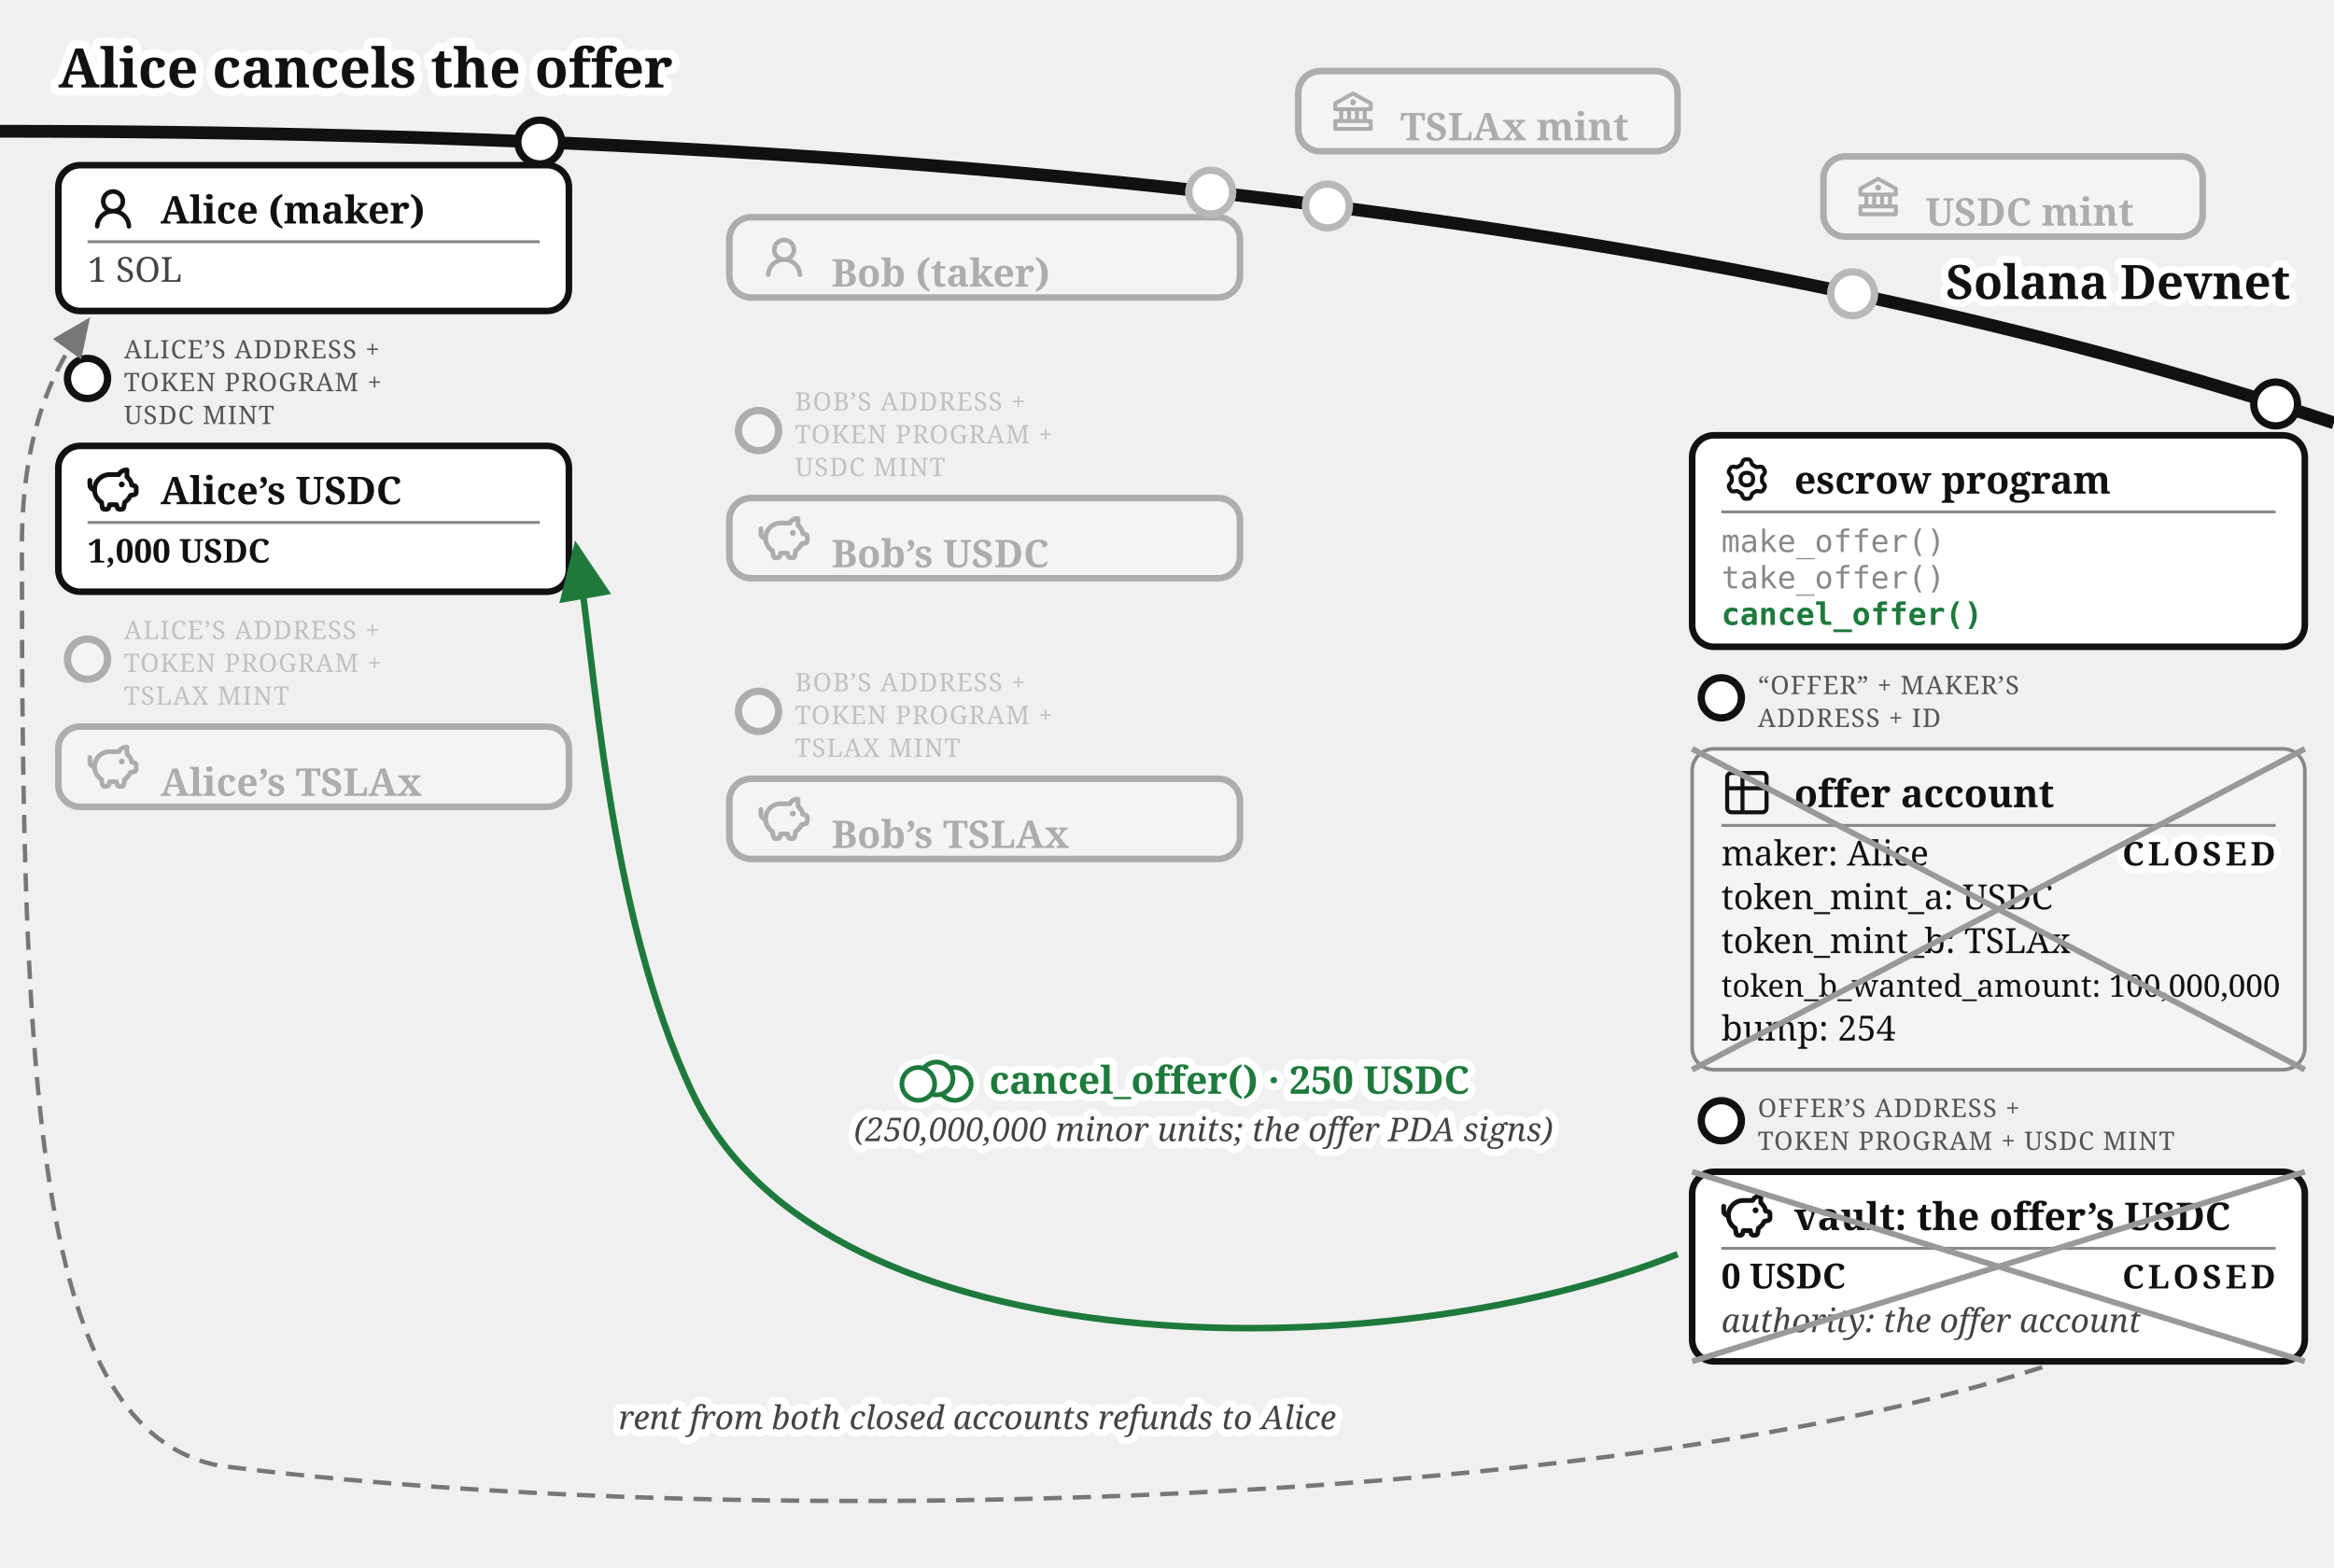
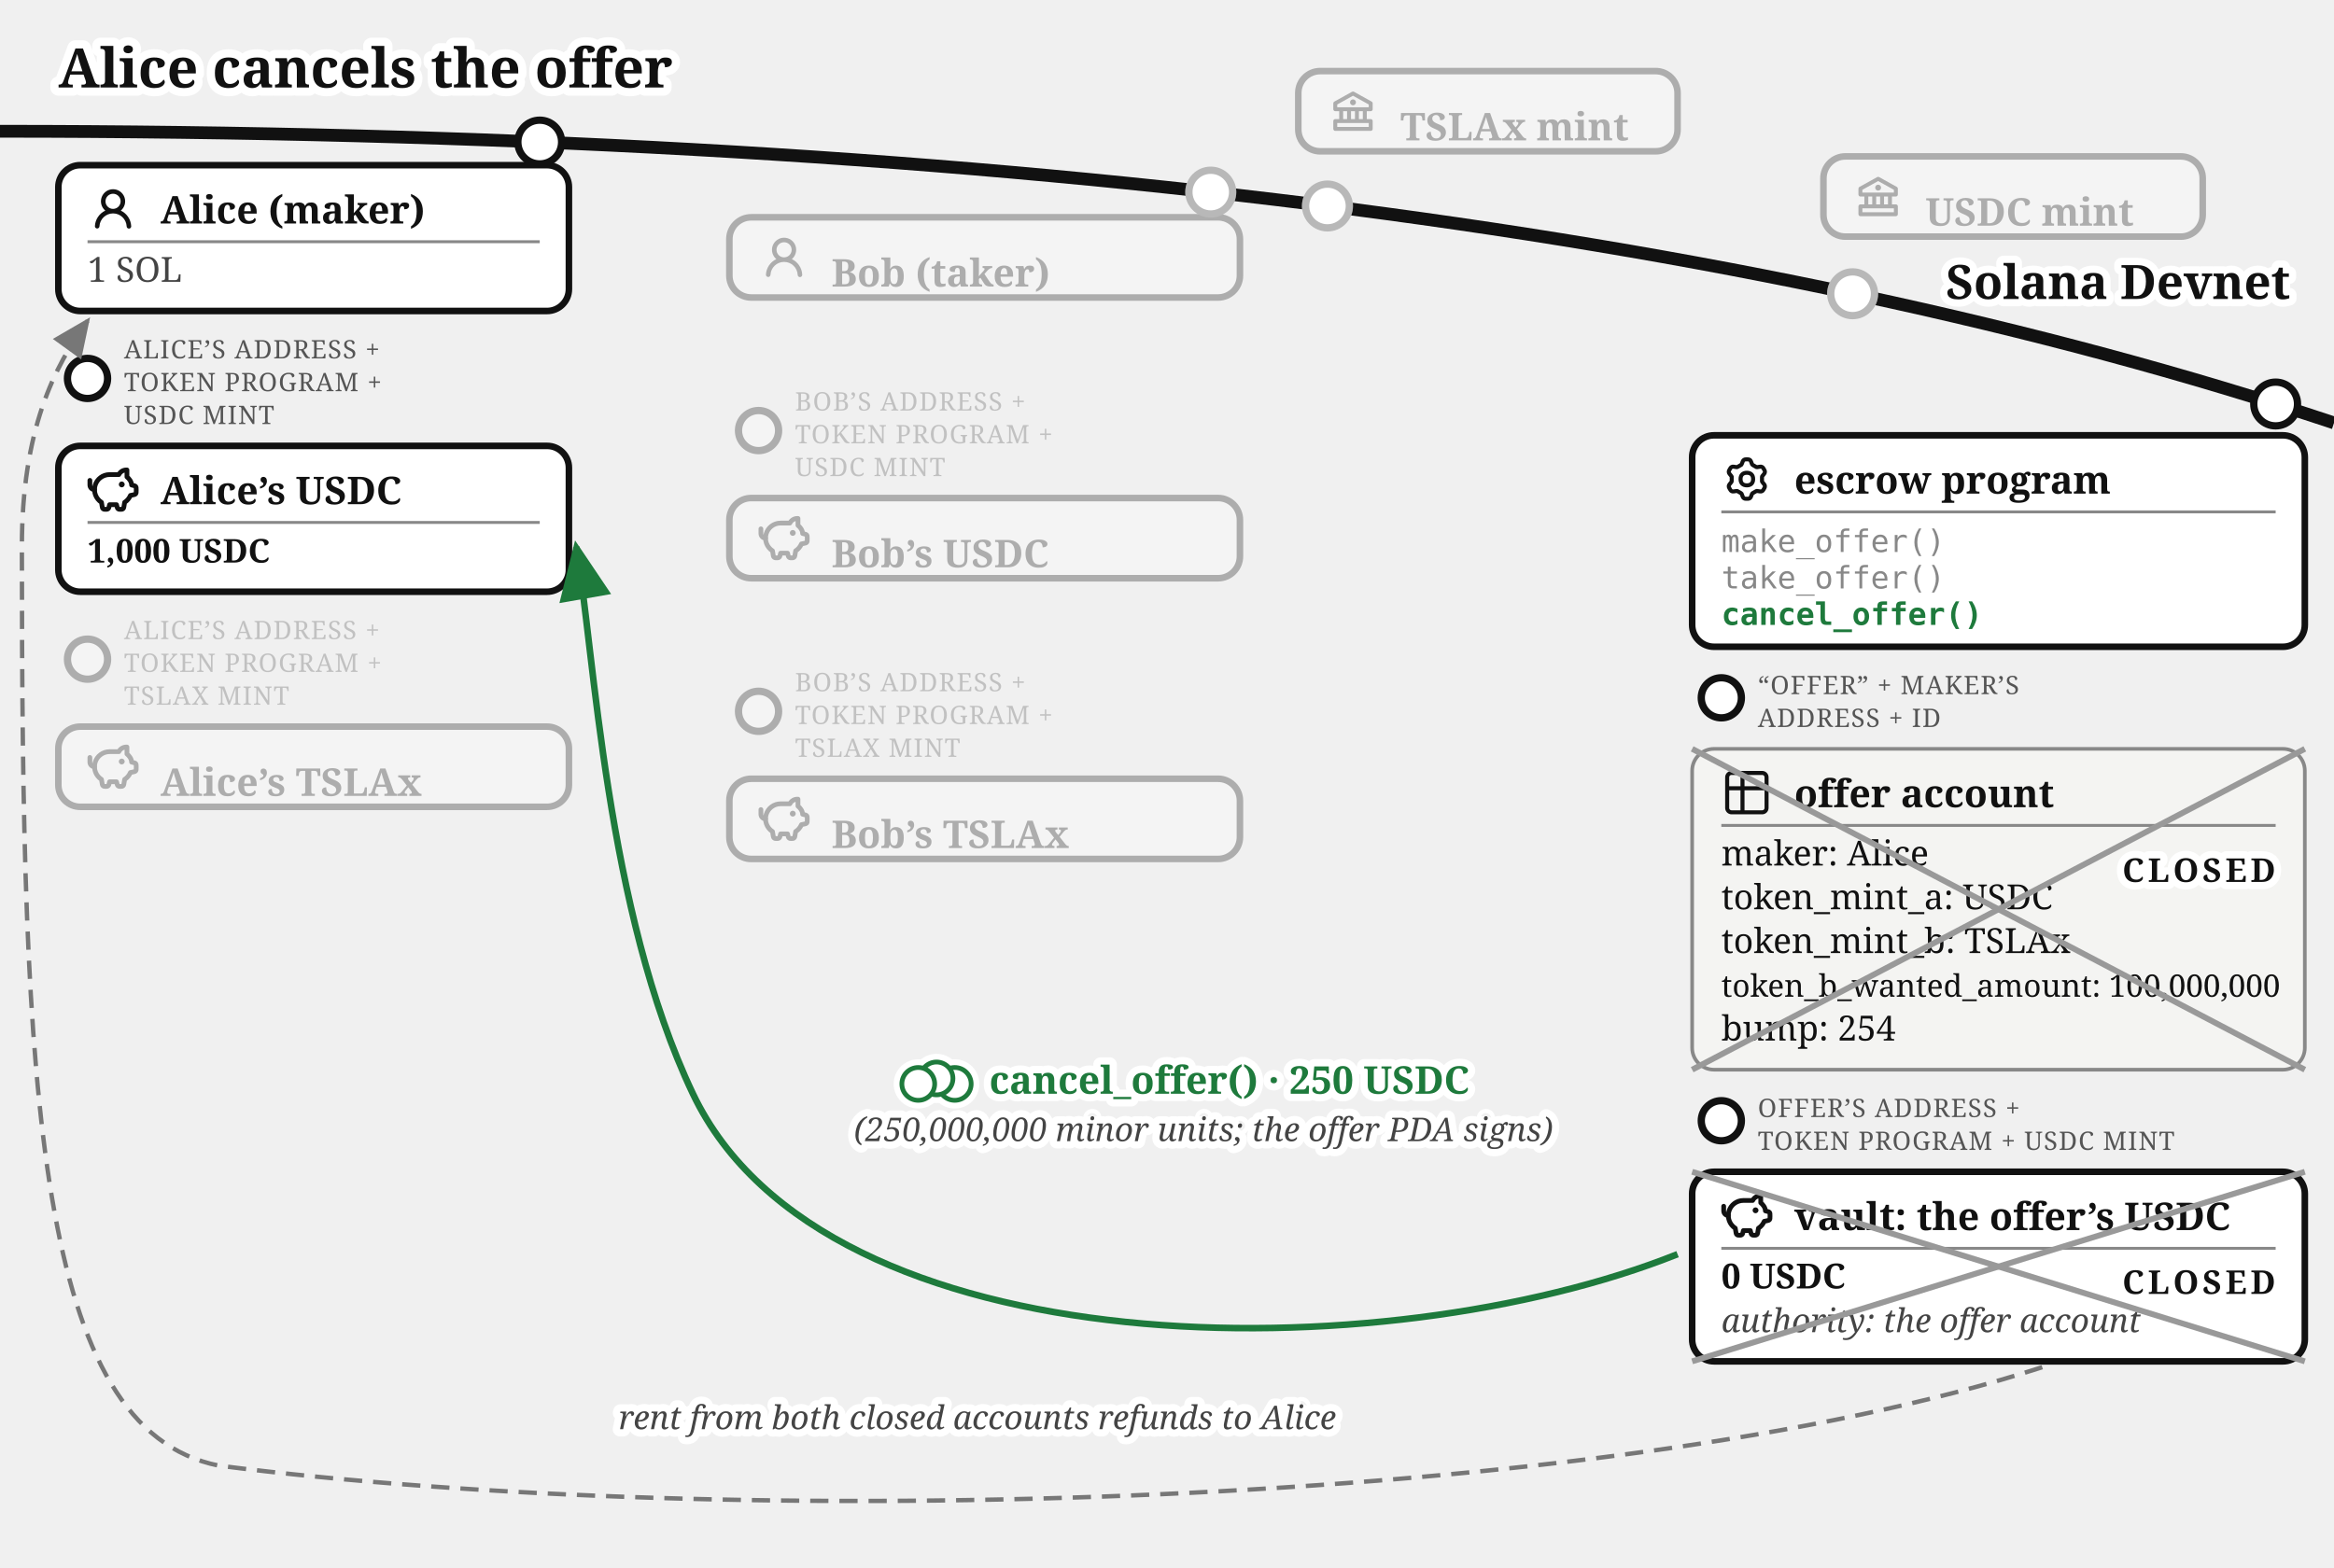
<svg xmlns="http://www.w3.org/2000/svg" viewBox="0 0 640 430" font-family="Gelasio, Georgia, serif" fill="#111">
  <text stroke="#fff" stroke-width="4.5" paint-order="stroke" stroke-linejoin="round" x="16" y="24" font-size="15" font-weight="bold">Alice cancels the offer</text>
  <defs>
    <marker id="escrow-cancel-arr" markerWidth="9" markerHeight="8" refX="8" refY="4" orient="auto">
      <path d="M0,0 L9,4 L0,8 z" fill="#1e7a3c" />
    </marker>
    <marker id="escrow-cancel-arrg" markerWidth="9" markerHeight="8" refX="8" refY="4" orient="auto">
      <path d="M0,0 L9,4 L0,8 z" fill="#777" />
    </marker>
  </defs>
  <path d="M 0,36 Q 400,36 640,116" fill="none" stroke="#111" stroke-width="3.5" />
  <text stroke="#fff" stroke-width="4" paint-order="stroke" stroke-linejoin="round" x="628" y="82" font-size="13" font-weight="bold" text-anchor="end">Solana Devnet</text>
  <circle cx="364" cy="56.5" r="7" fill="#fff" />
  <g opacity="0.3">
    <circle cx="364" cy="56.5" r="6" fill="#fff" stroke="#111" stroke-width="2" />
    <rect x="356" y="19.5" width="104" height="22" rx="6" fill="#fff" stroke="#111" stroke-width="1.8" />
    <g transform="translate(364,23.5)">
      <g transform="translate(0.52,0.519) scale(0.54)" fill="#111">
        <path d="m21.49 7.13l-9-5a.99.99 0 0 0-.97 0l-9.01 5C2.19 7.31 2 7.64 2 8v3c0 .55.45 1 1 1h2v4H3c-.55 0-1 .45-1 1v4c0 .55.45 1 1 1h18c.55 0 1-.45 1-1v-4c0-.55-.45-1-1-1h-2v-4h2c.55 0 1-.45 1-1V8a1 1 0 0 0-.51-.87M7 12h2v4H7zm6 0v4h-2v-4zm7 6v2H4v-2zm-3-2h-2v-4h2zm3-6H4V8.59l8-4.44l8 4.44z" />
        <path d="M12 6a1.5 1.5 0 1 0 0 3a1.5 1.5 0 1 0 0-3" />
      </g>
    </g>
    <text x="384" y="38.5" font-size="10.5" font-weight="bold">TSLAx mint</text>
  </g>
  <circle cx="508" cy="80.57" r="7" fill="#fff" />
  <g opacity="0.3">
    <circle cx="508" cy="80.57" r="6" fill="#fff" stroke="#111" stroke-width="2" />
    <rect x="500" y="42.9" width="104" height="22" rx="6" fill="#fff" stroke="#111" stroke-width="1.8" />
    <g transform="translate(508,46.9)">
      <g transform="translate(0.52,0.519) scale(0.54)" fill="#111">
        <path d="m21.49 7.13l-9-5a.99.99 0 0 0-.97 0l-9.01 5C2.19 7.31 2 7.64 2 8v3c0 .55.45 1 1 1h2v4H3c-.55 0-1 .45-1 1v4c0 .55.45 1 1 1h18c.55 0 1-.45 1-1v-4c0-.55-.45-1-1-1h-2v-4h2c.55 0 1-.45 1-1V8a1 1 0 0 0-.51-.87M7 12h2v4H7zm6 0v4h-2v-4zm7 6v2H4v-2zm-3-2h-2v-4h2zm3-6H4V8.59l8-4.44l8 4.44z" />
        <path d="M12 6a1.5 1.5 0 1 0 0 3a1.5 1.5 0 1 0 0-3" />
      </g>
    </g>
    <text x="528" y="61.9" font-size="10.5" font-weight="bold">USDC mint</text>
  </g>
  <g>
    <circle cx="148" cy="38.96" r="6" fill="#fff" stroke="#111" stroke-width="2" />
    <rect x="16" y="45.3" width="140" height="40" rx="6" fill="#fff" stroke="#111" stroke-width="1.8" />
    <g transform="translate(24,50.3)">
      <g transform="translate(0.36,0.767) scale(0.8301)" fill="#111">
        <path d="M10.561 8.073a6 6 0 0 1 3.432 5.142a.75.75 0 1 1-1.498.07a4.5 4.5 0 0 0-8.99 0a.75.75 0 0 1-1.498-.07a6 6 0 0 1 3.431-5.142a3.999 3.999 0 1 1 5.123 0M10.5 5a2.5 2.5 0 1 0-5 0a2.5 2.5 0 0 0 5 0" />
      </g>
    </g>
    <text x="44" y="61.3" font-size="10.5" font-weight="bold">Alice (maker)</text>
    <line x1="24" y1="66.3" x2="148" y2="66.3" stroke="#888" stroke-width="0.8" />
    <text x="24" y="77.3" font-size="9.5" fill="#444">1 SOL</text>
  </g>
  <g>
    <circle cx="24" cy="103.8" r="5.5" fill="#fff" stroke="#111" stroke-width="2" />
    <text x="34" y="98.3" font-size="7" letter-spacing="0.3" fill="#555">ALICE’S ADDRESS +</text>
    <text x="34" y="107.3" font-size="7" letter-spacing="0.3" fill="#555">TOKEN PROGRAM +</text>
    <text x="34" y="116.3" font-size="7" letter-spacing="0.3" fill="#555">USDC MINT</text>
    <rect x="16" y="122.3" width="140" height="40" rx="6" fill="#fff" stroke="#111" stroke-width="1.8" />
    <g transform="translate(24,127.3)">
      <g transform="translate(-0.624,-0.624) scale(0.6353)" fill="none" stroke="#111" stroke-linecap="round" stroke-linejoin="round" stroke-width="2.047">
        <path d="M14.5 5.5h-4A6.5 6.5 0 0 0 7 17.478l.288 1.738c.07.423.105.635.202.798a1 1 0 0 0 .49.416c.178.07.392.07.822.07c.397 0 .596 0 .764-.062a1 1 0 0 0 .479-.374c.1-.148.15-.34.246-.727l.209-.837h3l.21.837c.096.386.144.58.245.727a1 1 0 0 0 .479.374c.168.062.367.062.764.062c.43 0 .644 0 .821-.07a1 1 0 0 0 .49-.416c.098-.163.133-.375.203-.798L17 17.478a6.5 6.5 0 0 0 2.502-2.978l.89-.178c.77-.154 1.155-.231 1.381-.508c.227-.276.227-.669.227-1.453v-.3c0-.75 0-1.124-.212-1.396c-.212-.27-.575-.362-1.303-.544L20 10c0-1.5-1.167-2.833-2-3.5v-3h-.264c-1.37 0-2.623.774-3.236 2" />
        <path d="M15.875 9.75h-.125m.25 0a.25.25 0 1 1-.5 0a.25.25 0 0 1 .5 0M2 8v2a2 2 0 0 0 2 2" />
      </g>
    </g>
    <text x="44" y="138.3" font-size="10.5" font-weight="bold">Alice’s USDC</text>
    <line x1="24" y1="143.3" x2="148" y2="143.3" stroke="#888" stroke-width="0.8" />
    <text x="24" y="154.3" font-size="9" font-weight="bold">1,000 USDC</text>
  </g>
  <g opacity="0.3">
    <circle cx="24" cy="180.8" r="5.5" fill="#fff" stroke="#111" stroke-width="2" />
    <text x="34" y="175.3" font-size="7" letter-spacing="0.3" fill="#555">ALICE’S ADDRESS +</text>
    <text x="34" y="184.3" font-size="7" letter-spacing="0.3" fill="#555">TOKEN PROGRAM +</text>
    <text x="34" y="193.3" font-size="7" letter-spacing="0.3" fill="#555">TSLAX MINT</text>
    <rect x="16" y="199.3" width="140" height="22" rx="6" fill="#fff" stroke="#111" stroke-width="1.8" />
    <g transform="translate(24,203.3)">
      <g transform="translate(-0.624,-0.624) scale(0.6353)" fill="none" stroke="#111" stroke-linecap="round" stroke-linejoin="round" stroke-width="2.047">
        <path d="M14.5 5.5h-4A6.5 6.5 0 0 0 7 17.478l.288 1.738c.07.423.105.635.202.798a1 1 0 0 0 .49.416c.178.07.392.07.822.07c.397 0 .596 0 .764-.062a1 1 0 0 0 .479-.374c.1-.148.15-.34.246-.727l.209-.837h3l.21.837c.096.386.144.58.245.727a1 1 0 0 0 .479.374c.168.062.367.062.764.062c.43 0 .644 0 .821-.07a1 1 0 0 0 .49-.416c.098-.163.133-.375.203-.798L17 17.478a6.5 6.5 0 0 0 2.502-2.978l.89-.178c.77-.154 1.155-.231 1.381-.508c.227-.276.227-.669.227-1.453v-.3c0-.75 0-1.124-.212-1.396c-.212-.27-.575-.362-1.303-.544L20 10c0-1.5-1.167-2.833-2-3.5v-3h-.264c-1.37 0-2.623.774-3.236 2" />
        <path d="M15.875 9.75h-.125m.25 0a.25.25 0 1 1-.5 0a.25.25 0 0 1 .5 0M2 8v2a2 2 0 0 0 2 2" />
      </g>
    </g>
    <text x="44" y="218.3" font-size="10.5" font-weight="bold">Alice’s TSLAx</text>
  </g>
  <circle cx="332" cy="52.69" r="7" fill="#fff" />
  <g opacity="0.3">
    <circle cx="332" cy="52.69" r="6" fill="#fff" stroke="#111" stroke-width="2" />
    <rect x="200" y="59.6" width="140" height="22" rx="6" fill="#fff" stroke="#111" stroke-width="1.8" />
    <g transform="translate(208,63.6)">
      <g transform="translate(0.36,0.767) scale(0.8301)" fill="#111">
        <path d="M10.561 8.073a6 6 0 0 1 3.432 5.142a.75.75 0 1 1-1.498.07a4.5 4.5 0 0 0-8.99 0a.75.75 0 0 1-1.498-.07a6 6 0 0 1 3.431-5.142a3.999 3.999 0 1 1 5.123 0M10.5 5a2.5 2.5 0 1 0-5 0a2.5 2.5 0 0 0 5 0" />
      </g>
    </g>
    <text x="228" y="78.6" font-size="10.5" font-weight="bold">Bob (taker)</text>
  </g>
  <g opacity="0.3">
    <circle cx="208" cy="118.1" r="5.5" fill="#fff" stroke="#111" stroke-width="2" />
    <text x="218" y="112.6" font-size="7" letter-spacing="0.3" fill="#555">BOB’S ADDRESS +</text>
    <text x="218" y="121.6" font-size="7" letter-spacing="0.3" fill="#555">TOKEN PROGRAM +</text>
    <text x="218" y="130.6" font-size="7" letter-spacing="0.3" fill="#555">USDC MINT</text>
    <rect x="200" y="136.6" width="140" height="22" rx="6" fill="#fff" stroke="#111" stroke-width="1.8" />
    <g transform="translate(208,140.6)">
      <g transform="translate(-0.624,-0.624) scale(0.6353)" fill="none" stroke="#111" stroke-linecap="round" stroke-linejoin="round" stroke-width="2.047">
        <path d="M14.5 5.5h-4A6.5 6.5 0 0 0 7 17.478l.288 1.738c.07.423.105.635.202.798a1 1 0 0 0 .49.416c.178.07.392.07.822.07c.397 0 .596 0 .764-.062a1 1 0 0 0 .479-.374c.1-.148.15-.34.246-.727l.209-.837h3l.21.837c.096.386.144.58.245.727a1 1 0 0 0 .479.374c.168.062.367.062.764.062c.43 0 .644 0 .821-.07a1 1 0 0 0 .49-.416c.098-.163.133-.375.203-.798L17 17.478a6.5 6.5 0 0 0 2.502-2.978l.89-.178c.77-.154 1.155-.231 1.381-.508c.227-.276.227-.669.227-1.453v-.3c0-.75 0-1.124-.212-1.396c-.212-.27-.575-.362-1.303-.544L20 10c0-1.5-1.167-2.833-2-3.5v-3h-.264c-1.37 0-2.623.774-3.236 2" />
        <path d="M15.875 9.75h-.125m.25 0a.25.25 0 1 1-.5 0a.25.25 0 0 1 .5 0M2 8v2a2 2 0 0 0 2 2" />
      </g>
    </g>
    <text x="228" y="155.6" font-size="10.5" font-weight="bold">Bob’s USDC</text>
  </g>
  <g opacity="0.3">
    <circle cx="208" cy="195.1" r="5.5" fill="#fff" stroke="#111" stroke-width="2" />
    <text x="218" y="189.6" font-size="7" letter-spacing="0.3" fill="#555">BOB’S ADDRESS +</text>
    <text x="218" y="198.6" font-size="7" letter-spacing="0.3" fill="#555">TOKEN PROGRAM +</text>
    <text x="218" y="207.6" font-size="7" letter-spacing="0.3" fill="#555">TSLAX MINT</text>
    <rect x="200" y="213.6" width="140" height="22" rx="6" fill="#fff" stroke="#111" stroke-width="1.8" />
    <g transform="translate(208,217.6)">
      <g transform="translate(-0.624,-0.624) scale(0.6353)" fill="none" stroke="#111" stroke-linecap="round" stroke-linejoin="round" stroke-width="2.047">
        <path d="M14.5 5.5h-4A6.5 6.5 0 0 0 7 17.478l.288 1.738c.07.423.105.635.202.798a1 1 0 0 0 .49.416c.178.07.392.07.822.07c.397 0 .596 0 .764-.062a1 1 0 0 0 .479-.374c.1-.148.15-.34.246-.727l.209-.837h3l.21.837c.096.386.144.58.245.727a1 1 0 0 0 .479.374c.168.062.367.062.764.062c.43 0 .644 0 .821-.07a1 1 0 0 0 .49-.416c.098-.163.133-.375.203-.798L17 17.478a6.5 6.5 0 0 0 2.502-2.978l.89-.178c.77-.154 1.155-.231 1.381-.508c.227-.276.227-.669.227-1.453v-.3c0-.75 0-1.124-.212-1.396c-.212-.27-.575-.362-1.303-.544L20 10c0-1.5-1.167-2.833-2-3.5v-3h-.264c-1.37 0-2.623.774-3.236 2" />
        <path d="M15.875 9.75h-.125m.25 0a.25.25 0 1 1-.5 0a.25.25 0 0 1 .5 0M2 8v2a2 2 0 0 0 2 2" />
      </g>
    </g>
    <text x="228" y="232.6" font-size="10.5" font-weight="bold">Bob’s TSLAx</text>
  </g>
  <g>
    <circle cx="624" cy="110.81" r="6" fill="#fff" stroke="#111" stroke-width="2" />
    <rect x="464" y="119.4" width="168" height="58" rx="6" fill="#fff" stroke="#111" stroke-width="1.8" />
    <g transform="translate(472,124.4)">
      <g transform="translate(0.951,0.952) scale(0.864)" fill="none" stroke="#111" stroke-linecap="round" stroke-linejoin="round" stroke-width="1.28">
        <path d="M11.808 7.727c0 .05.017.1.048.14l.667.84a.96.96 0 0 1 .082 1.08l-.392.676a.96.96 0 0 1-.975.47l-1.063-.16a.23.23 0 0 0-.145.027l-1.26.727a.23.23 0 0 0-.096.112l-.392 1a.96.96 0 0 1-.893.611h-.782a.96.96 0 0 1-.893-.61l-.392-1a.23.23 0 0 0-.096-.113L3.967 10.8a.23.23 0 0 0-.145-.028l-1.063.162a.96.96 0 0 1-.976-.47l-.39-.677a.96.96 0 0 1 .08-1.08l.67-.84a.22.22 0 0 0 .05-.14V6.273c0-.05-.018-.1-.05-.14l-.67-.84a.96.96 0 0 1-.08-1.08l.39-.676a.96.96 0 0 1 .976-.47l1.06.16a.23.23 0 0 0 .145-.027l1.262-.73a.23.23 0 0 0 .096-.113l.394-.996A.96.96 0 0 1 6.61.75h.784a.96.96 0 0 1 .893.61l.392.997q.028.075.096.116l1.26.727a.23.23 0 0 0 .145.028l1.062-.162a.96.96 0 0 1 .976.47l.391.677a.96.96 0 0 1-.081 1.08l-.67.84a.22.22 0 0 0-.049.14v1.454Z" />
        <path d="M7 8.996c1.277 0 1.996-.719 1.996-1.996S8.277 5.004 7 5.004S5.004 5.723 5.004 7S5.723 8.996 7 8.996" />
      </g>
    </g>
    <text x="492" y="135.4" font-size="10.5" font-weight="bold">escrow program</text>
    <line x1="472" y1="140.4" x2="624" y2="140.4" stroke="#888" stroke-width="0.8" />
    <text x="472" y="151.4" font-size="8.5" font-family="'DejaVu Sans Mono', Menlo, monospace" fill="#888">make_offer()</text>
    <text x="472" y="161.4" font-size="8.5" font-family="'DejaVu Sans Mono', Menlo, monospace" fill="#888">take_offer()</text>
    <text x="472" y="171.4" font-size="8.5" font-family="'DejaVu Sans Mono', Menlo, monospace" font-weight="bold" fill="#1e7a3c">cancel_offer()</text>
  </g>
  <g>
    <circle cx="472" cy="191.4" r="5.5" fill="#fff" stroke="#111" stroke-width="2" />
    <text x="482" y="190.4" font-size="7" letter-spacing="0.3" fill="#555">“OFFER” + MAKER’S</text>
    <text x="482" y="199.4" font-size="7" letter-spacing="0.3" fill="#555">ADDRESS + ID</text>
    <rect x="464" y="205.4" width="168" height="88" rx="6" fill="#f4f4f2" stroke="#888" />
    <g transform="translate(472,210.4)">
      <g transform="translate(-0.195,-0.195) scale(0.6)" fill="none" stroke="#111" stroke-linecap="round" stroke-linejoin="round" stroke-width="1.843">
        <path d="M3 5a2 2 0 0 1 2-2h14a2 2 0 0 1 2 2v14a2 2 0 0 1-2 2H5a2 2 0 0 1-2-2zm0 5h18M10 3v18" />
      </g>
    </g>
    <text x="492" y="221.4" font-size="10.5" font-weight="bold">offer account</text>
    <line x1="472" y1="226.4" x2="624" y2="226.4" stroke="#888" stroke-width="0.8" />
    <text x="472" y="237.4" font-size="9.5">maker: Alice</text>
    <text x="472" y="249.4" font-size="9.5">token_mint_a: USDC</text>
    <text x="472" y="261.4" font-size="9.5">token_mint_b: TSLAx</text>
    <text x="472" y="273.4" font-size="8.5">token_b_wanted_amount: 100,000,000</text>
    <text x="472" y="285.4" font-size="9.5">bump: 254</text>
-     <text stroke="#fff" stroke-width="4" paint-order="stroke" stroke-linejoin="round" x="624" y="237.4" font-size="9" font-weight="bold" letter-spacing="1" fill="#111" text-anchor="end">CLOSED</text>
+     <text stroke="#fff" stroke-width="4" paint-order="stroke" stroke-linejoin="round" x="624" y="241.9" font-size="9" font-weight="bold" letter-spacing="1" fill="#111" text-anchor="end">CLOSED</text>
    <line x1="464" y1="205.4" x2="632" y2="293.4" stroke="#999" stroke-width="1.6" />
    <line x1="632" y1="205.4" x2="464" y2="293.4" stroke="#999" stroke-width="1.6" />
  </g>
  <g>
    <circle cx="472" cy="307.4" r="5.5" fill="#fff" stroke="#111" stroke-width="2" />
    <text x="482" y="306.4" font-size="7" letter-spacing="0.3" fill="#555">OFFER’S ADDRESS +</text>
    <text x="482" y="315.4" font-size="7" letter-spacing="0.3" fill="#555">TOKEN PROGRAM + USDC MINT</text>
    <rect x="464" y="321.4" width="168" height="52" rx="6" fill="#fff" stroke="#111" stroke-width="1.8" />
    <g transform="translate(472,326.4)">
      <g transform="translate(-0.624,-0.624) scale(0.6353)" fill="none" stroke="#111" stroke-linecap="round" stroke-linejoin="round" stroke-width="2.047">
        <path d="M14.5 5.5h-4A6.5 6.5 0 0 0 7 17.478l.288 1.738c.07.423.105.635.202.798a1 1 0 0 0 .49.416c.178.07.392.07.822.07c.397 0 .596 0 .764-.062a1 1 0 0 0 .479-.374c.1-.148.15-.34.246-.727l.209-.837h3l.21.837c.096.386.144.58.245.727a1 1 0 0 0 .479.374c.168.062.367.062.764.062c.43 0 .644 0 .821-.07a1 1 0 0 0 .49-.416c.098-.163.133-.375.203-.798L17 17.478a6.5 6.5 0 0 0 2.502-2.978l.89-.178c.77-.154 1.155-.231 1.381-.508c.227-.276.227-.669.227-1.453v-.3c0-.75 0-1.124-.212-1.396c-.212-.27-.575-.362-1.303-.544L20 10c0-1.5-1.167-2.833-2-3.5v-3h-.264c-1.37 0-2.623.774-3.236 2" />
        <path d="M15.875 9.75h-.125m.25 0a.25.25 0 1 1-.5 0a.25.25 0 0 1 .5 0M2 8v2a2 2 0 0 0 2 2" />
      </g>
    </g>
    <text x="492" y="337.4" font-size="10.5" font-weight="bold">vault: the offer’s USDC</text>
    <line x1="472" y1="342.4" x2="624" y2="342.4" stroke="#888" stroke-width="0.8" />
    <text x="472" y="353.4" font-size="9.5" font-weight="bold">0 USDC</text>
    <text x="472" y="365.4" font-size="9" font-style="italic" fill="#444">authority: the offer account</text>
-     <text stroke="#fff" stroke-width="4" paint-order="stroke" stroke-linejoin="round" x="624" y="353.4" font-size="9" font-weight="bold" letter-spacing="1" fill="#111" text-anchor="end">CLOSED</text>
+     <text stroke="#fff" stroke-width="4" paint-order="stroke" stroke-linejoin="round" x="624" y="354.9" font-size="9" font-weight="bold" letter-spacing="1" fill="#111" text-anchor="end">CLOSED</text>
    <line x1="464" y1="321.4" x2="632" y2="373.4" stroke="#999" stroke-width="1.6" />
    <line x1="632" y1="321.4" x2="464" y2="373.4" stroke="#999" stroke-width="1.6" />
  </g>
  <path d="M 460,344 C 380,376 226.245,376.226 190,300 C 166.045,249.62 163.031,178.684 158,150" fill="none" stroke="#1e7a3c" stroke-width="1.8" marker-end="url(#escrow-cancel-arr)" />
  <text stroke="#fff" stroke-width="4" paint-order="stroke" stroke-linejoin="round" x="271.26" y="300" font-size="10.5" font-weight="bold" fill="#1e7a3c">cancel_offer() · 250 USDC</text>
  <text stroke="#fff" stroke-width="4" paint-order="stroke" stroke-linejoin="round" x="330" y="313" font-size="9" font-style="italic" fill="#444" text-anchor="middle">(250,000,000 minor units; the offer PDA signs)</text>
  <path d="M 560,375 C 440,414 200,420 60,402 C 10,392 6,300 6,150 C 6,118 14.841,100.653 24,88" fill="none" stroke="#777" stroke-width="1.2" stroke-dasharray="5 3" marker-end="url(#escrow-cancel-arrg)" />
  <text stroke="#fff" stroke-width="4" paint-order="stroke" stroke-linejoin="round" x="268" y="392" font-size="9" font-style="italic" fill="#444" text-anchor="middle">rent from both closed accounts refunds to Alice</text>
  <g class="coin" transform="translate(256.8,295.8)" fill="#fff">
    <g stroke="#fff" stroke-width="4.5">
      <circle cx="5" cy="1.5" r="4.5" />
      <circle cx="0" cy="0" r="4.5" />
      <circle cx="-5" cy="1.5" r="4.5" />
    </g>
    <g stroke="#1e7a3c" stroke-width="1.3">
      <circle cx="5" cy="1.5" r="4.5" />
      <circle cx="0" cy="0" r="4.5" />
      <circle cx="-5" cy="1.5" r="4.5" />
    </g>
  </g>
</svg>
